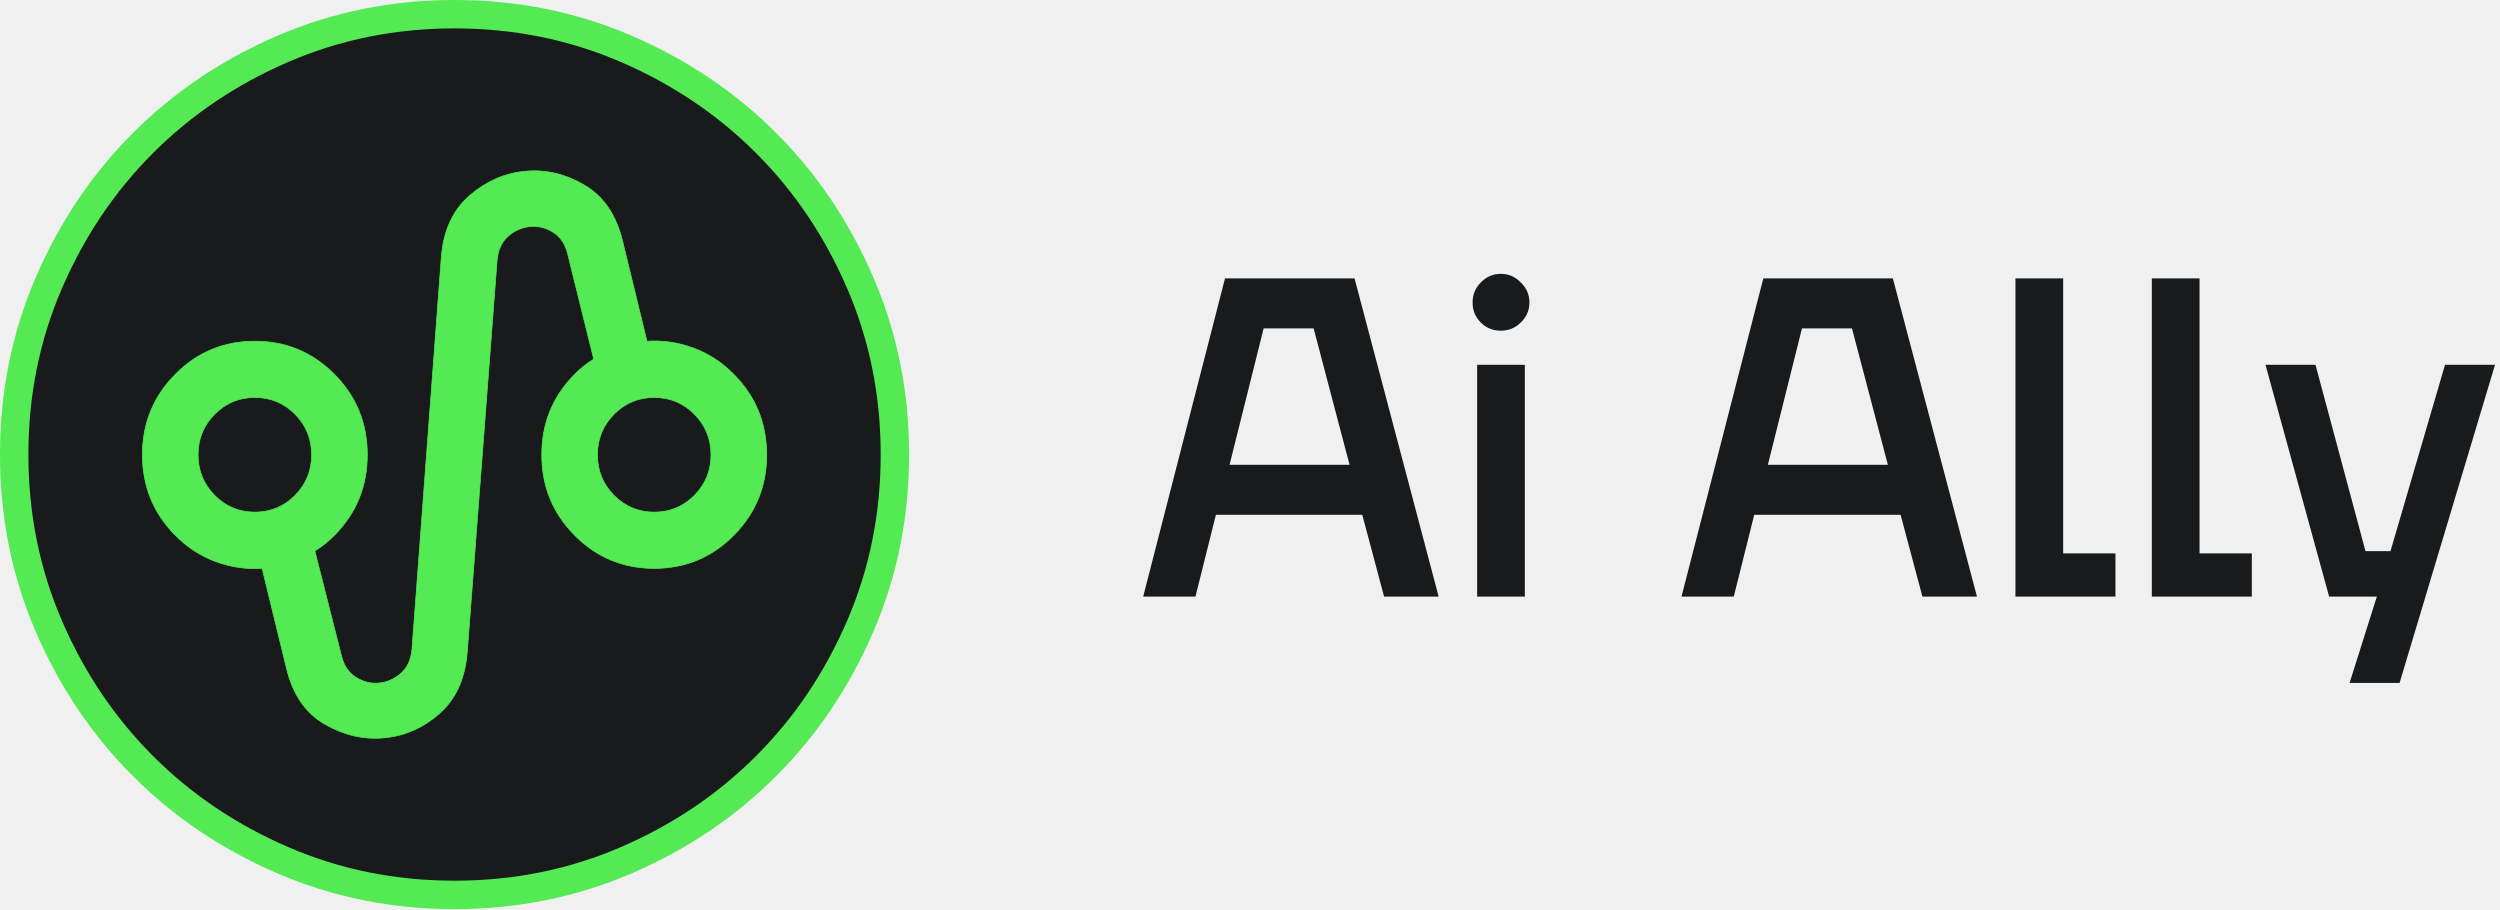
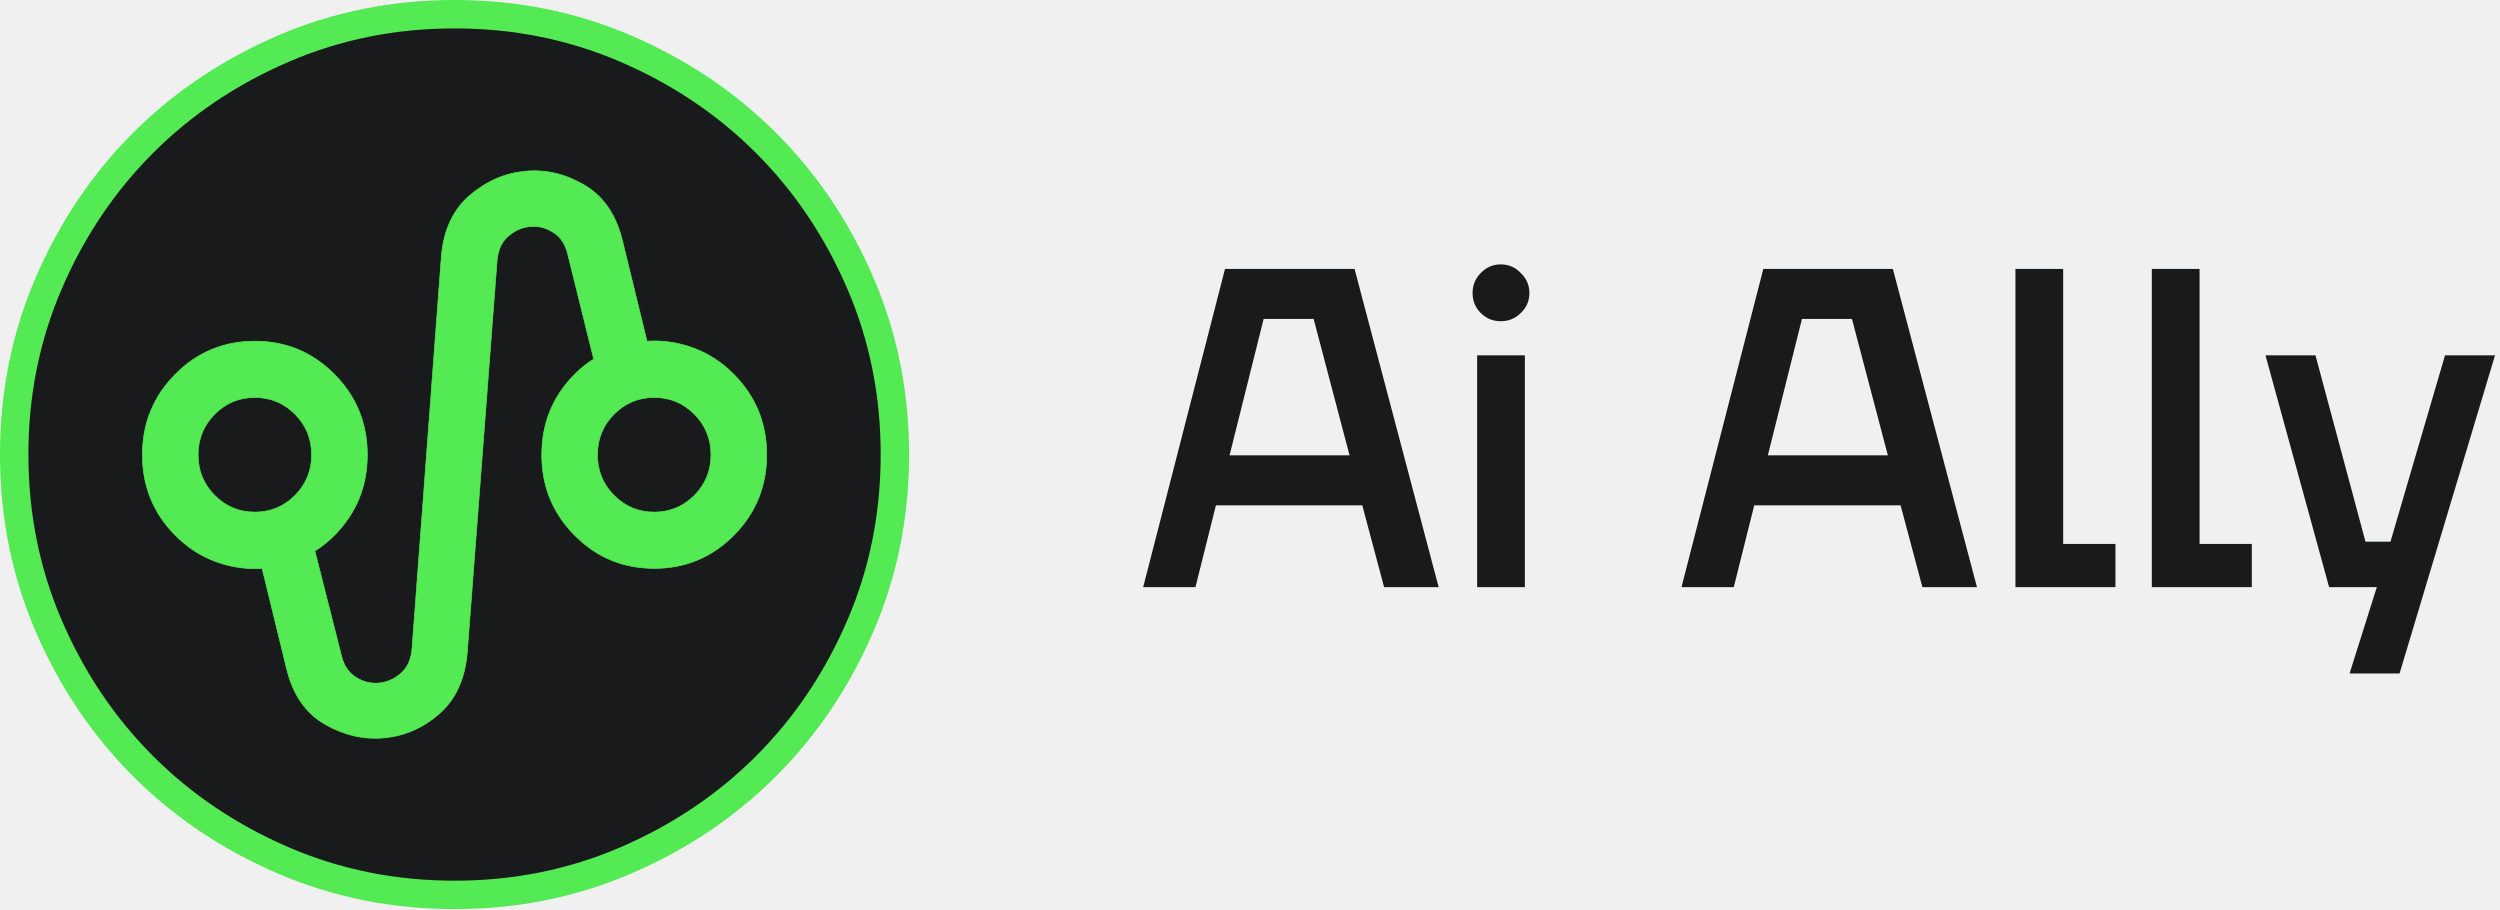
- <svg xmlns="http://www.w3.org/2000/svg" width="88" height="32" viewBox="0 0 88 32" fill="none">
-   <g clip-path="url(#clip0_116_1608)">
-     <path d="M16 31.5C13.852 31.5 11.839 31.093 9.958 30.281C8.067 29.465 6.427 28.36 5.034 26.966C3.64 25.573 2.535 23.933 1.719 22.042C0.907 20.16 0.5 18.148 0.5 16C0.5 13.852 0.907 11.839 1.719 9.958C2.535 8.067 3.64 6.427 5.034 5.034C6.427 3.64 8.067 2.535 9.958 1.719C11.839 0.907 13.852 0.5 16 0.5C18.148 0.5 20.16 0.907 22.042 1.719C23.933 2.535 25.573 3.64 26.966 5.034C28.36 6.427 29.465 8.067 30.281 9.958C31.093 11.839 31.5 13.852 31.5 16C31.5 18.148 31.093 20.16 30.281 22.042C29.465 23.933 28.36 25.573 26.966 26.966C25.573 28.36 23.933 29.465 22.042 30.281C20.16 31.093 18.148 31.5 16 31.5Z" fill="#181A1B" stroke="#54EA54" />
-     <path d="M9.229 20.017L9.227 20.007L9.216 20.008C8.668 20.043 8.128 19.963 7.596 19.769C7.065 19.574 6.589 19.265 6.169 18.84C5.398 18.061 5.013 17.118 5.013 16.009C5.013 14.9 5.398 13.956 6.169 13.178C6.939 12.399 7.873 12.01 8.971 12.01C10.069 12.01 11.003 12.399 11.774 13.178C12.545 13.956 12.93 14.9 12.93 16.009C12.93 17.118 12.545 18.061 11.774 18.84C11.669 18.946 11.558 19.046 11.441 19.141C11.324 19.235 11.208 19.317 11.091 19.388L11.083 19.393L11.085 19.402L12.017 23.076C12.017 23.076 12.017 23.076 12.017 23.076C12.099 23.421 12.268 23.676 12.523 23.838C12.777 23.999 13.046 24.068 13.33 24.044C13.614 24.02 13.871 23.909 14.102 23.712C14.333 23.515 14.466 23.23 14.501 22.861L14.501 22.861L15.538 8.999C15.538 8.999 15.538 8.999 15.538 8.999C15.62 8.09 15.95 7.387 16.527 6.886C17.105 6.385 17.755 6.099 18.479 6.029C19.202 5.958 19.9 6.12 20.571 6.515C21.241 6.909 21.688 7.56 21.91 8.468L22.771 12.001L22.773 12.011L22.784 12.01C23.332 11.975 23.872 12.054 24.404 12.249C24.935 12.443 25.411 12.753 25.831 13.178C26.602 13.956 26.988 14.9 26.988 16.009C26.988 17.118 26.602 18.061 25.831 18.84C25.061 19.618 24.127 20.008 23.029 20.008C21.931 20.008 20.997 19.618 20.226 18.84C19.455 18.061 19.07 17.118 19.07 16.009C19.07 14.9 19.455 13.956 20.226 13.178C20.331 13.072 20.439 12.974 20.55 12.886C20.661 12.797 20.775 12.718 20.892 12.647L20.899 12.642L20.897 12.633L19.983 8.942C19.983 8.942 19.983 8.942 19.983 8.942C19.901 8.596 19.732 8.342 19.477 8.18C19.223 8.019 18.954 7.95 18.67 7.974C18.386 7.998 18.129 8.108 17.898 8.305C17.667 8.503 17.534 8.787 17.499 9.157L17.499 9.157L16.444 23.001C16.444 23.001 16.444 23.001 16.444 23.001C16.363 23.909 16.039 24.613 15.473 25.113C14.907 25.615 14.262 25.9 13.539 25.971C12.815 26.042 12.115 25.883 11.438 25.494C10.762 25.105 10.312 24.458 10.09 23.549L9.229 20.017ZM24.443 17.438C24.832 17.045 25.027 16.568 25.027 16.009C25.027 15.449 24.832 14.973 24.443 14.58C24.055 14.187 23.583 13.991 23.029 13.991C22.475 13.991 22.003 14.187 21.614 14.58C21.225 14.973 21.031 15.449 21.031 16.009C21.031 16.568 21.225 17.045 21.614 17.438C22.003 17.83 22.475 18.027 23.029 18.027C23.583 18.027 24.055 17.83 24.443 17.438ZM10.386 17.438C10.775 17.045 10.969 16.568 10.969 16.009C10.969 15.449 10.775 14.973 10.386 14.58C9.997 14.187 9.525 13.991 8.971 13.991C8.417 13.991 7.946 14.187 7.557 14.58C7.168 14.973 6.973 15.449 6.973 16.009C6.973 16.568 7.168 17.045 7.557 17.438C7.946 17.83 8.417 18.027 8.971 18.027C9.525 18.027 9.997 17.83 10.386 17.438Z" fill="#54EA54" stroke="#54EA54" stroke-width="0.025" />
-     <path d="M43.12 9.8H47.68L50.64 21H48.72L47.952 18.12H42.8L42.08 21H40.24L43.12 9.8ZM47.504 16.36L46.24 11.56H44.48L43.28 16.36H47.504ZM51.995 12.84H53.675V21H51.995V12.84ZM52.827 11.64C52.55 11.64 52.315 11.544 52.123 11.352C51.931 11.16 51.835 10.925 51.835 10.648C51.835 10.371 51.931 10.136 52.123 9.944C52.315 9.741 52.55 9.64 52.827 9.64C53.104 9.64 53.339 9.741 53.531 9.944C53.734 10.136 53.835 10.371 53.835 10.648C53.835 10.925 53.734 11.16 53.531 11.352C53.339 11.544 53.104 11.64 52.827 11.64ZM62.069 9.8H66.629L69.589 21H67.669L66.901 18.12H61.749L61.029 21H59.189L62.069 9.8ZM66.453 16.36L65.189 11.56H63.429L62.229 16.36H66.453ZM70.944 9.8H72.624V19.48H74.464V21H70.944V9.8ZM75.744 9.8H77.424V19.48H79.264V21H75.744V9.8ZM83.665 21H81.985L79.745 12.84H81.505L83.265 19.4H84.145L86.065 12.84H87.825L84.465 24.04H82.705L83.665 21Z" fill="#181A1B" />
-   </g>
-   <defs>
-     <clipPath id="clip0_116_1608">
-       <rect width="88" height="32" fill="white" />
-     </clipPath>
-   </defs>
+ <svg xmlns="http://www.w3.org/2000/svg" width="132" height="48" viewBox="0 0 132 48" fill="none">
+   <path d="M24 47.25C20.778 47.25 17.759 46.639 14.937 45.421C12.101 44.197 9.641 42.54 7.55 40.45C5.46 38.359 3.803 35.9 2.579 33.063C1.361 30.241 0.75 27.222 0.75 24C0.75 20.778 1.361 17.759 2.579 14.937C3.803 12.101 5.46 9.641 7.55 7.55C9.641 5.46 12.101 3.803 14.937 2.579C17.759 1.361 20.778 0.75 24 0.75C27.222 0.75 30.241 1.361 33.063 2.579C35.9 3.803 38.359 5.46 40.45 7.55C42.54 9.641 44.197 12.101 45.421 14.937C46.639 17.759 47.25 20.778 47.25 24C47.25 27.222 46.639 30.241 45.421 33.063C44.197 35.9 42.54 38.359 40.45 40.45C38.359 42.54 35.9 44.197 33.063 45.421C30.241 46.639 27.222 47.25 24 47.25Z" fill="#181A1B" stroke="#54EA54" stroke-width="1.5" />
+   <path d="M26.248 13.735L26.248 13.735L24.667 34.501C24.544 35.864 24.058 36.92 23.21 37.67C22.361 38.422 21.393 38.851 20.308 38.957C19.223 39.063 18.172 38.824 17.156 38.24C16.142 37.658 15.469 36.686 15.136 35.324L13.844 30.026L13.84 30.01L13.825 30.011C13.002 30.064 12.191 29.945 11.394 29.653C10.597 29.361 9.884 28.897 9.253 28.26C8.097 27.092 7.519 25.677 7.519 24.013C7.519 22.35 8.097 20.934 9.253 19.767C10.409 18.599 11.81 18.015 13.457 18.015C15.104 18.015 16.505 18.599 17.661 19.767C18.817 20.934 19.395 22.35 19.395 24.013C19.395 25.677 18.817 27.092 17.661 28.26C17.503 28.419 17.337 28.569 17.162 28.711C16.986 28.852 16.811 28.976 16.636 29.082L16.625 29.089L16.628 29.103L18.025 34.614C18.025 34.614 18.025 34.614 18.025 34.614C18.149 35.132 18.402 35.514 18.784 35.757C19.165 35.998 19.569 36.101 19.995 36.066C20.421 36.03 20.807 35.864 21.152 35.569C21.5 35.272 21.699 34.845 21.752 34.291L21.752 34.291L23.307 13.499C23.43 12.136 23.924 11.08 24.79 10.33C25.657 9.578 26.633 9.149 27.718 9.043C28.803 8.937 29.849 9.18 30.857 9.773C31.862 10.364 32.532 11.34 32.864 12.703L34.156 18.001L34.16 18.016L34.175 18.015C34.998 17.962 35.809 18.081 36.606 18.373C37.403 18.665 38.116 19.13 38.747 19.767C39.903 20.934 40.481 22.35 40.481 24.013C40.481 25.677 39.903 27.092 38.747 28.26C37.591 29.427 36.19 30.011 34.543 30.011C32.896 30.011 31.495 29.427 30.339 28.26C29.183 27.092 28.605 25.677 28.605 24.013C28.605 22.35 29.183 20.934 30.339 19.767C30.497 19.607 30.659 19.461 30.825 19.329C30.991 19.196 31.162 19.077 31.337 18.971L31.349 18.964L31.346 18.95L29.975 13.413C29.851 12.894 29.598 12.512 29.216 12.27C28.835 12.028 28.431 11.925 28.005 11.961C27.579 11.997 27.193 12.162 26.848 12.458C26.5 12.754 26.301 13.181 26.248 13.735ZM36.665 26.156C37.248 25.567 37.54 24.852 37.54 24.013C37.54 23.174 37.248 22.459 36.665 21.87C36.082 21.281 35.374 20.986 34.543 20.986C33.712 20.986 33.005 21.281 32.421 21.87C31.838 22.459 31.546 23.174 31.546 24.013C31.546 24.852 31.838 25.567 32.421 26.156C33.005 26.745 33.712 27.04 34.543 27.04C35.374 27.04 36.082 26.745 36.665 26.156ZM15.579 26.156C16.162 25.567 16.454 24.852 16.454 24.013C16.454 23.174 16.162 22.459 15.579 21.87C14.995 21.281 14.288 20.986 13.457 20.986C12.626 20.986 11.918 21.281 11.335 21.87C10.752 22.459 10.46 23.174 10.46 24.013C10.46 24.852 10.752 25.567 11.335 26.156C11.918 26.745 12.626 27.04 13.457 27.04C14.288 27.04 14.995 26.745 15.579 26.156Z" fill="#54EA54" stroke="#54EA54" stroke-width="0.037" />
+   <path d="M64.68 14.2H71.52L75.96 31H73.08L71.928 26.68H64.2L63.12 31H60.36L64.68 14.2ZM71.256 24.04L69.36 16.84H66.72L64.92 24.04H71.256ZM77.993 18.76H80.513V31H77.993V18.76ZM79.24 16.96C78.825 16.96 78.472 16.816 78.184 16.528C77.897 16.24 77.752 15.888 77.752 15.472C77.752 15.056 77.897 14.704 78.184 14.416C78.472 14.112 78.825 13.96 79.24 13.96C79.656 13.96 80.008 14.112 80.296 14.416C80.6 14.704 80.752 15.056 80.752 15.472C80.752 15.888 80.6 16.24 80.296 16.528C80.008 16.816 79.656 16.96 79.24 16.96ZM93.103 14.2H99.943L104.383 31H101.503L100.351 26.68H92.623L91.543 31H88.783L93.103 14.2ZM99.679 24.04L97.783 16.84H95.143L93.343 24.04H99.679ZM106.416 14.2H108.936V28.72H111.696V31H106.416V14.2ZM113.617 14.2H116.137V28.72H118.897V31H113.617V14.2ZM125.497 31H122.977L119.617 18.76H122.257L124.897 28.6H126.217L129.097 18.76H131.737L126.697 35.56H124.057L125.497 31Z" fill="#181A1B" />
</svg>
